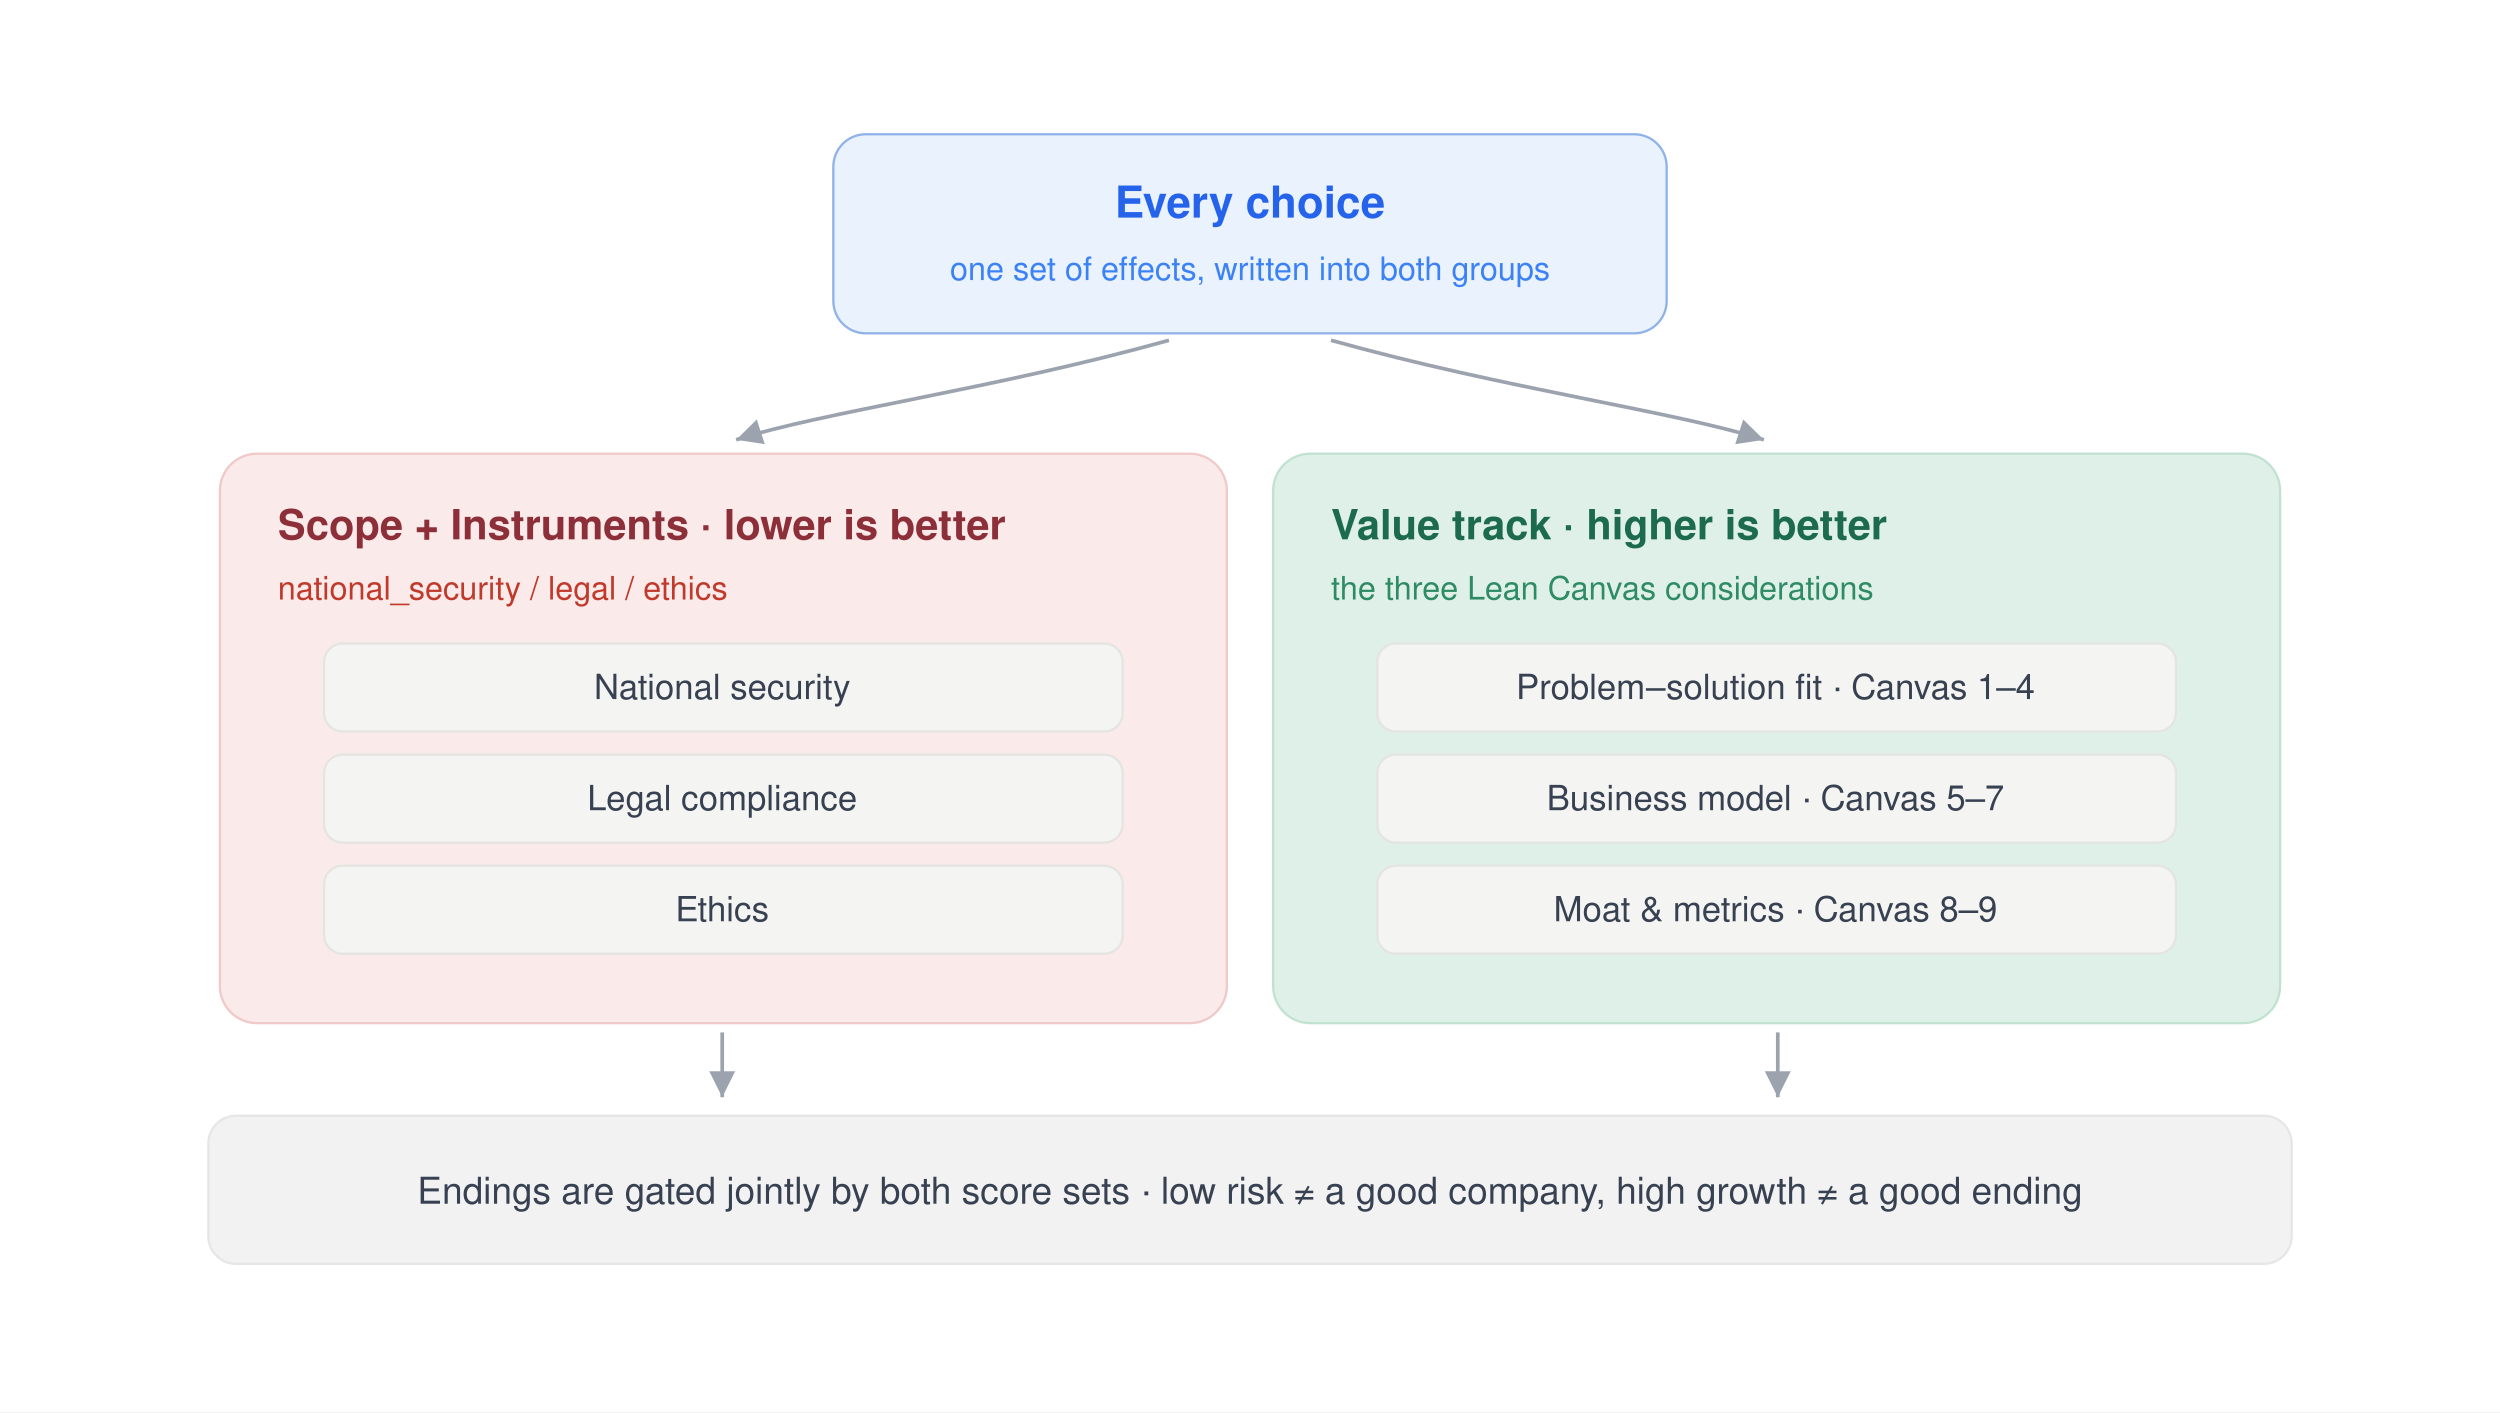
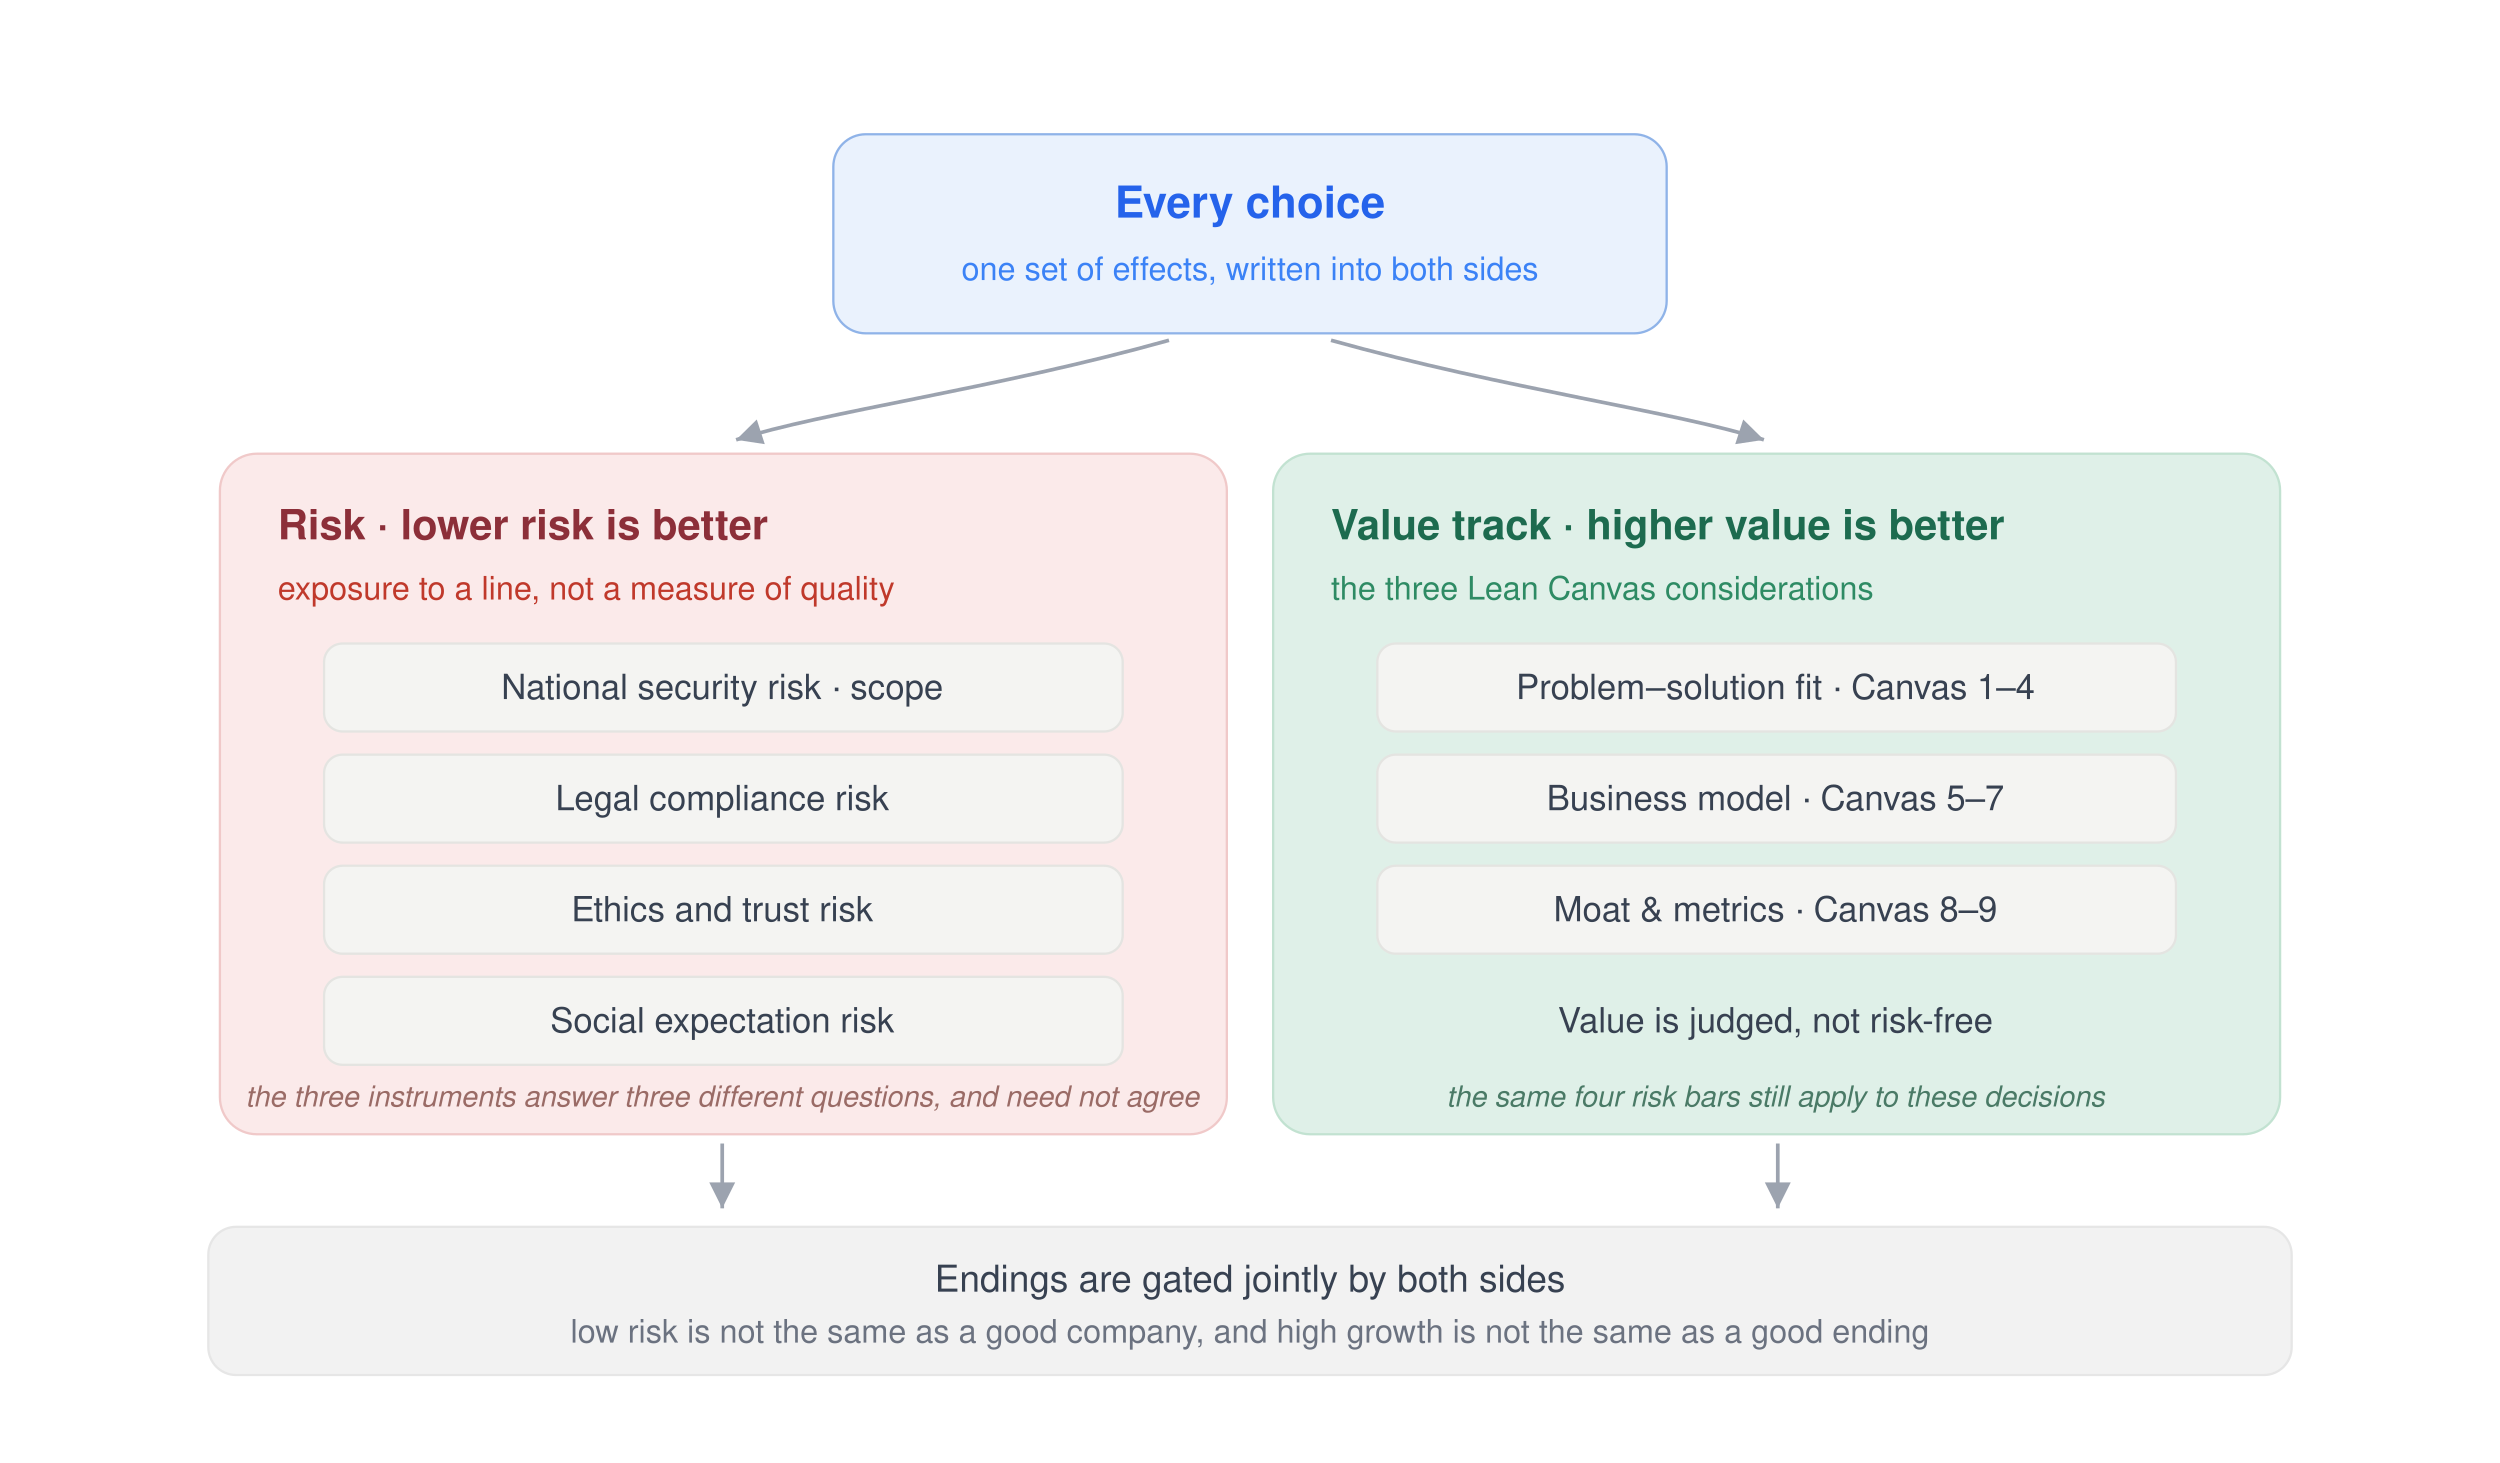
- <svg xmlns="http://www.w3.org/2000/svg" viewBox="0 0 1080 610" font-family="-apple-system, Segoe UI, Helvetica, Arial, sans-serif">
+ <svg xmlns="http://www.w3.org/2000/svg" viewBox="0 0 1080 632" font-family="-apple-system, Segoe UI, Helvetica, Arial, sans-serif">
  <defs>
    <marker id="arr" markerWidth="9" markerHeight="9" refX="7" refY="3.5" orient="auto">
      <path d="M0 0 L7 3.5 L0 7 Z" fill="#9ca3af" />
    </marker>
  </defs>
-   <rect width="1080" height="610" fill="#ffffff" />
+   <rect width="1080" height="632" fill="#ffffff" />
  <rect x="360" y="58" width="360" height="86" rx="14" fill="#eaf2fd" stroke="#8fb3e8" />
  <text x="540" y="94" text-anchor="middle" font-size="19" font-weight="700" fill="#2563eb">Every choice</text>
-   <text x="540" y="121" text-anchor="middle" font-size="14" fill="#3b82f6">one set of effects, written into both groups</text>
+   <text x="540" y="121" text-anchor="middle" font-size="14" fill="#3b82f6">one set of effects, written into both sides</text>
  <path d="M505 147 C 430 168 355 178 318 190" fill="none" stroke="#9ca3af" stroke-width="1.6" marker-end="url(#arr)" />
  <path d="M575 147 C 650 168 725 178 762 190" fill="none" stroke="#9ca3af" stroke-width="1.6" marker-end="url(#arr)" />
-   <rect x="95" y="196" width="435" height="246" rx="16" fill="#fbeaea" stroke="#f0c9c9" />
-   <text x="120" y="233" font-size="18" font-weight="700" fill="#8c2f39">Scope + Instruments · lower is better</text>
-   <text x="120" y="259" font-size="14" fill="#c0392b">national_security / legal / ethics</text>
+   <rect x="95" y="196" width="435" height="294" rx="16" fill="#fbeaea" stroke="#f0c9c9" />
+   <text x="120" y="233" font-size="18" font-weight="700" fill="#8c2f39">Risk · lower risk is better</text>
+   <text x="120" y="259" font-size="14" fill="#c0392b">exposure to a line, not a measure of quality</text>
  <rect x="140" y="278" width="345" height="38" rx="8" fill="#f4f4f2" stroke="#e4e4e1" />
-   <text x="312" y="302" text-anchor="middle" font-size="15" fill="#374151">National security</text>
+   <text x="312" y="302" text-anchor="middle" font-size="15" fill="#374151">National security risk · scope</text>
  <rect x="140" y="326" width="345" height="38" rx="8" fill="#f4f4f2" stroke="#e4e4e1" />
-   <text x="312" y="350" text-anchor="middle" font-size="15" fill="#374151">Legal compliance</text>
+   <text x="312" y="350" text-anchor="middle" font-size="15" fill="#374151">Legal compliance risk</text>
  <rect x="140" y="374" width="345" height="38" rx="8" fill="#f4f4f2" stroke="#e4e4e1" />
-   <text x="312" y="398" text-anchor="middle" font-size="15" fill="#374151">Ethics</text>
-   <rect x="550" y="196" width="435" height="246" rx="16" fill="#dff0e8" stroke="#c2e2d1" />
-   <text x="575" y="233" font-size="18" font-weight="700" fill="#1d6b4f">Value track · higher is better</text>
+   <text x="312" y="398" text-anchor="middle" font-size="15" fill="#374151">Ethics and trust risk</text>
+   <rect x="140" y="422" width="345" height="38" rx="8" fill="#f4f4f2" stroke="#e4e4e1" />
+   <text x="312" y="446" text-anchor="middle" font-size="15" fill="#374151">Social expectation risk</text>
+   <text x="312" y="478" text-anchor="middle" font-size="12.5" font-style="italic" fill="#9a6b66">the three instruments answer three different questions, and need not agree</text>
+   <rect x="550" y="196" width="435" height="294" rx="16" fill="#dff0e8" stroke="#c2e2d1" />
+   <text x="575" y="233" font-size="18" font-weight="700" fill="#1d6b4f">Value track · higher value is better</text>
  <text x="575" y="259" font-size="14" fill="#2e8b64">the three Lean Canvas considerations</text>
  <rect x="595" y="278" width="345" height="38" rx="8" fill="#f4f4f2" stroke="#e4e4e1" />
  <text x="767" y="302" text-anchor="middle" font-size="15" fill="#374151">Problem–solution fit · Canvas 1–4</text>
  <rect x="595" y="326" width="345" height="38" rx="8" fill="#f4f4f2" stroke="#e4e4e1" />
  <text x="767" y="350" text-anchor="middle" font-size="15" fill="#374151">Business model · Canvas 5–7</text>
  <rect x="595" y="374" width="345" height="38" rx="8" fill="#f4f4f2" stroke="#e4e4e1" />
  <text x="767" y="398" text-anchor="middle" font-size="15" fill="#374151">Moat &amp; metrics · Canvas 8–9</text>
-   <path d="M312 446 L312 474" fill="none" stroke="#9ca3af" stroke-width="1.6" marker-end="url(#arr)" />
-   <path d="M768 446 L768 474" fill="none" stroke="#9ca3af" stroke-width="1.6" marker-end="url(#arr)" />
-   <rect x="90" y="482" width="900" height="64" rx="12" fill="#f2f2f2" stroke="#e6e6e6" />
-   <text x="540" y="520" text-anchor="middle" font-size="16" fill="#374151">Endings are gated jointly by both score sets · low risk ≠ a good company, high growth ≠ a good ending</text>
+   <text x="767" y="446" text-anchor="middle" font-size="15" fill="#374151">Value is judged, not risk-free</text>
+   <text x="767" y="478" text-anchor="middle" font-size="12.5" font-style="italic" fill="#4a7a66">the same four risk bars still apply to these decisions</text>
+   <path d="M312 494 L312 522" fill="none" stroke="#9ca3af" stroke-width="1.6" marker-end="url(#arr)" />
+   <path d="M768 494 L768 522" fill="none" stroke="#9ca3af" stroke-width="1.6" marker-end="url(#arr)" />
+   <rect x="90" y="530" width="900" height="64" rx="12" fill="#f2f2f2" stroke="#e6e6e6" />
+   <text x="540" y="558" text-anchor="middle" font-size="16" fill="#374151">Endings are gated jointly by both sides</text>
+   <text x="540" y="580" text-anchor="middle" font-size="14" fill="#6b7280">low risk is not the same as a good company, and high growth is not the same as a good ending</text>
</svg>
